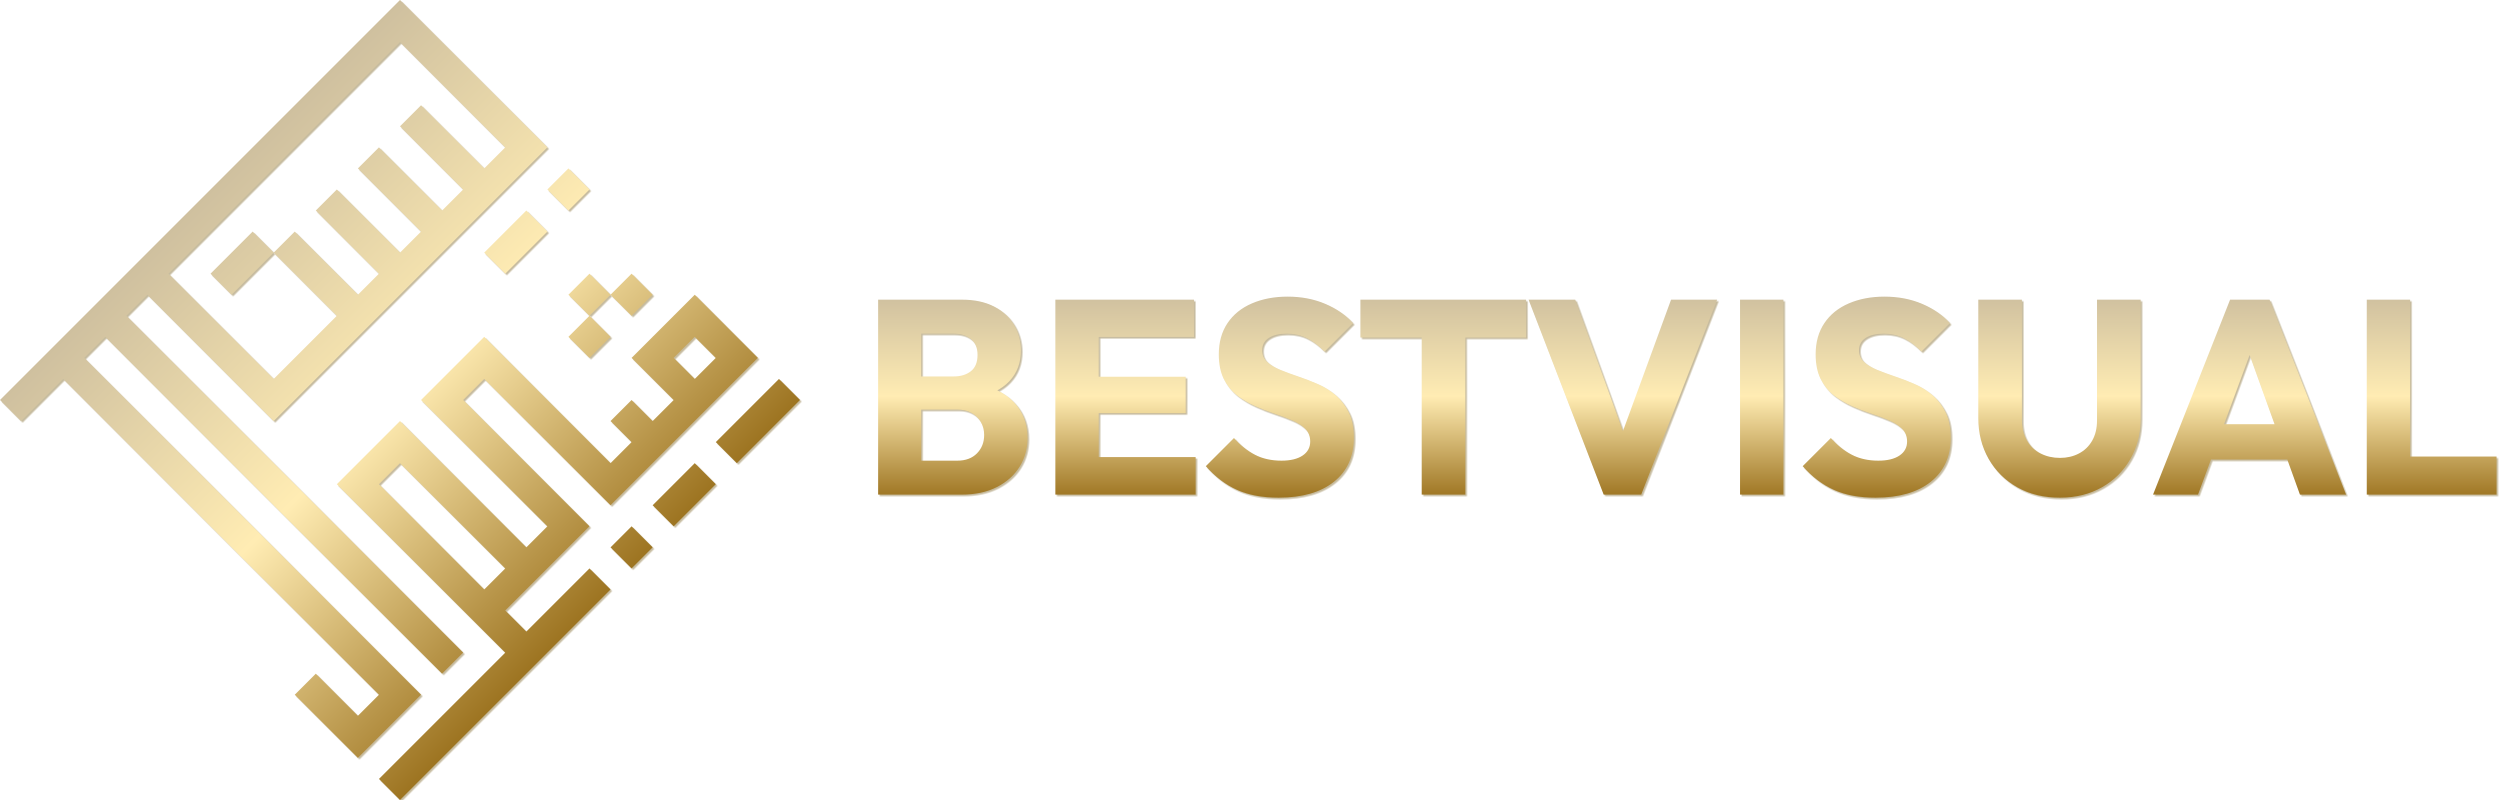
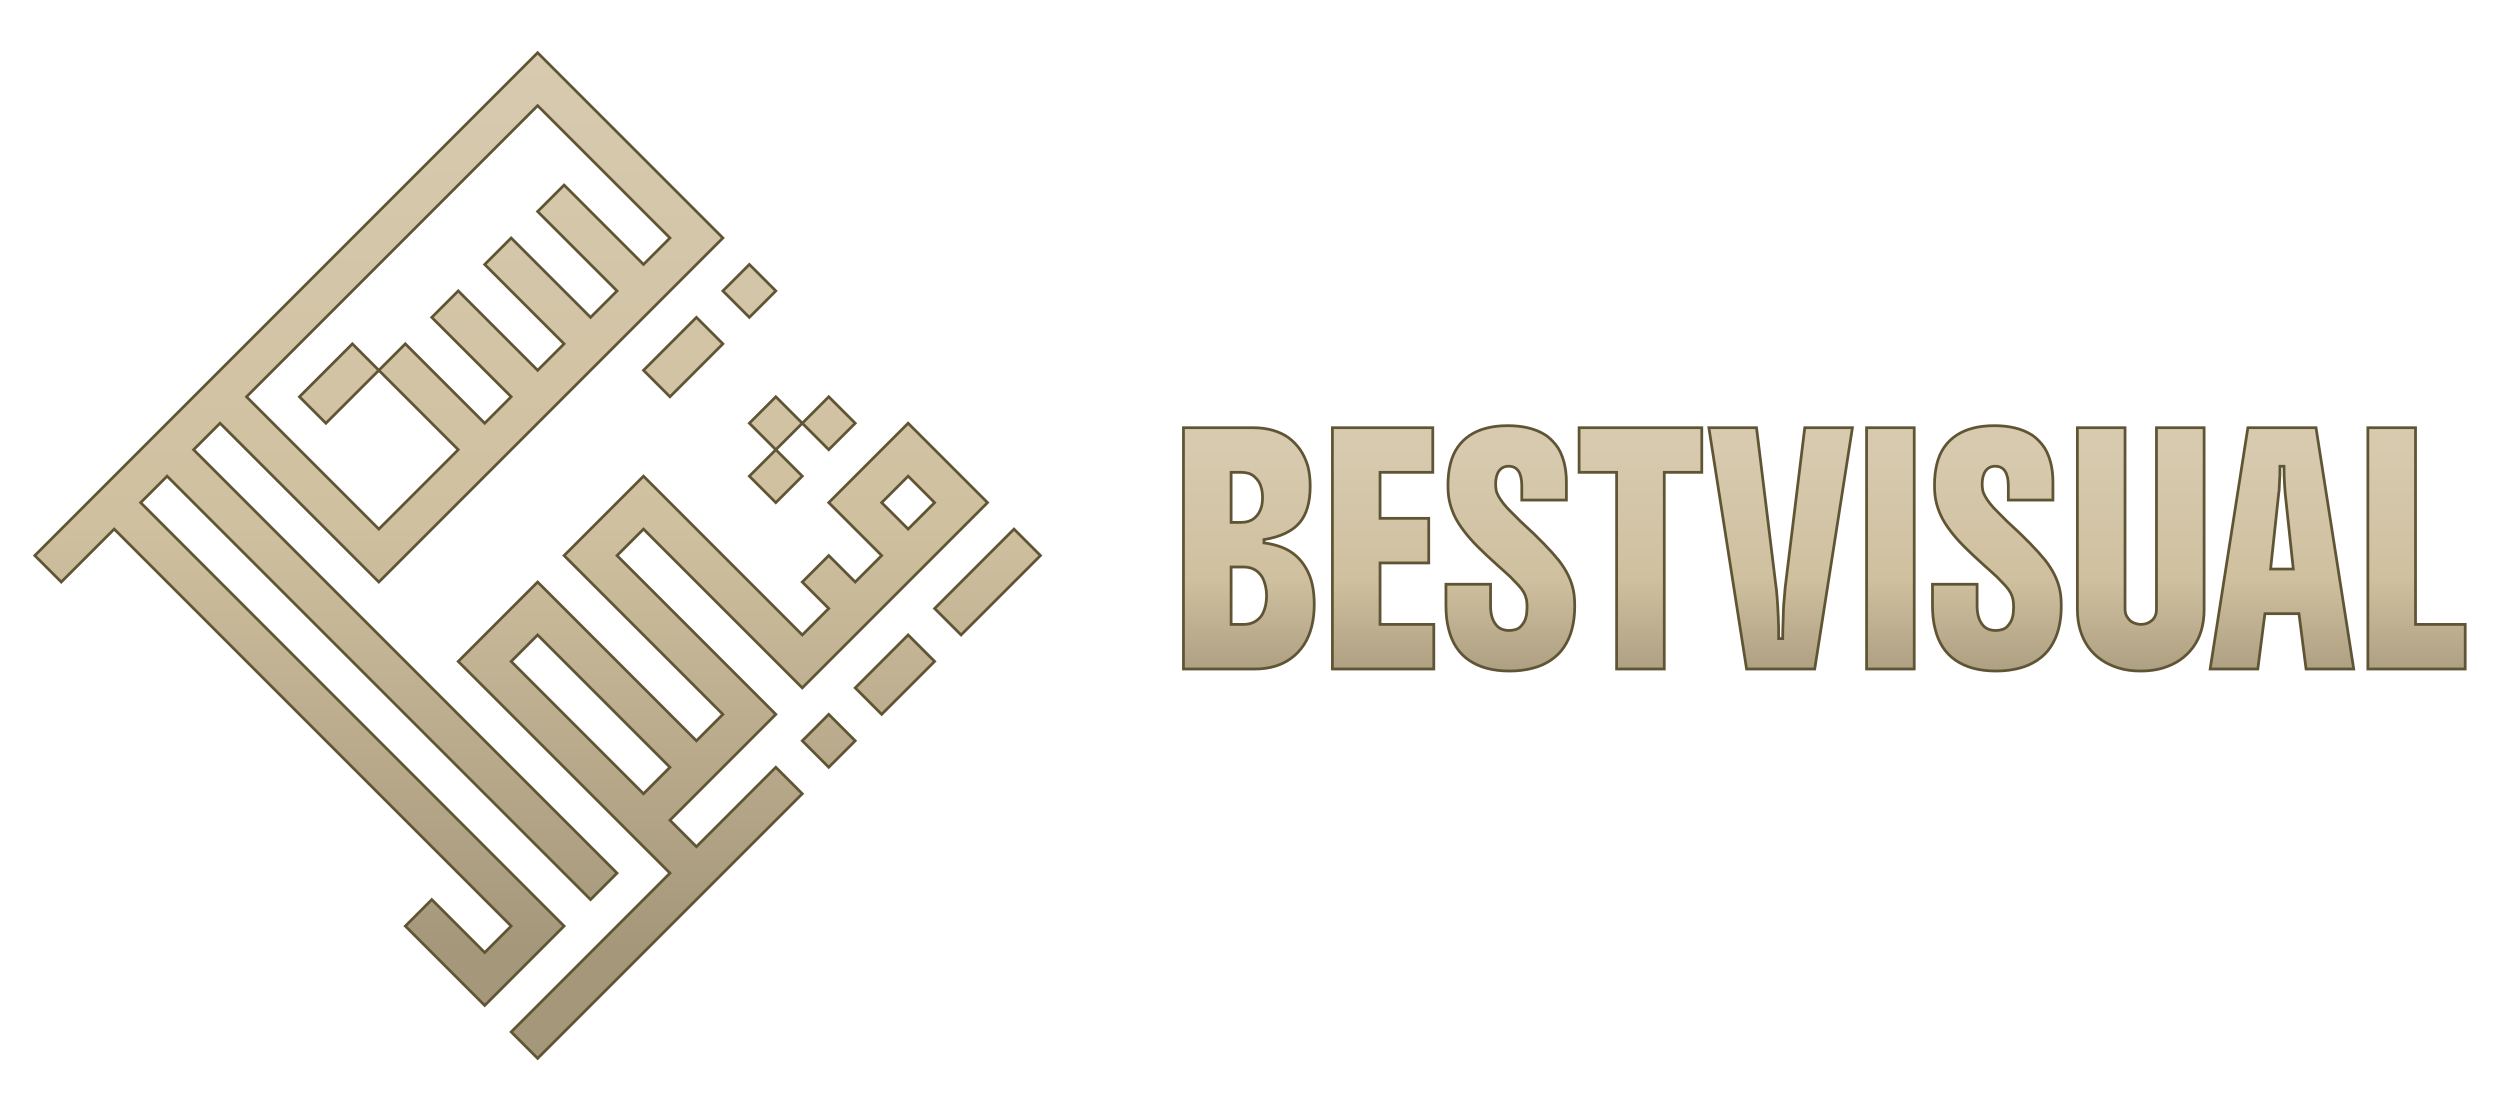
- <svg xmlns="http://www.w3.org/2000/svg" xmlns:ns1="https://boxy-svg.com" viewBox="0 0 1600 512" width="1600px" height="512px">
+ <svg xmlns="http://www.w3.org/2000/svg" viewBox="75 40 900 400" width="900px" height="400px">
  <defs>
+     <linearGradient id="gradient-0-1" href="#gradient-0" gradientUnits="userSpaceOnUse" x1="256" y1="40" x2="256" y2="402.038" />
    <linearGradient id="gradient-0">
-       <stop offset="0" style="stop-color: rgb(207, 192, 159);" />
-       <stop offset="0.495" style="stop-color: rgb(255, 236, 179);" />
-       <stop offset="1" style="stop-color: rgb(157, 116, 33);" />
+       <stop offset="0" style="stop-color: rgb(215, 202, 175);" />
+       <stop offset="0.47" style="stop-color: rgb(207, 192, 159);" />
+       <stop offset="0.891" style="stop-color: rgb(165, 151, 122);" />
    </linearGradient>
-     <linearGradient id="gradient-0-0" href="#gradient-0" gradientUnits="userSpaceOnUse" x1="256" y1="446.673" x2="256" y2="490.353" gradientTransform="matrix(2.945439, 0, 0, 2.945439, 325.8598, -1125.805)" />
-     <filter id="drop-shadow-filter-0" ns1:preset="drop-shadow 1 1 1 0 0.5 #c6bb9f" color-interpolation-filters="sRGB" x="-50%" y="-50%" width="200%" height="200%">
-       <feGaussianBlur in="SourceAlpha" stdDeviation="0" />
-       <feOffset dx="1" dy="1" />
-       <feComponentTransfer result="offsetblur">
-         <feFuncA id="spread-ctrl" type="linear" slope="1" />
-       </feComponentTransfer>
-       <feFlood flood-color="#c6bb9f" />
-       <feComposite in2="offsetblur" operator="in" />
-       <feMerge>
-         <feMergeNode />
-         <feMergeNode in="SourceGraphic" />
-       </feMerge>
-     </filter>
-     <linearGradient id="gradient-0-1" href="#gradient-0" gradientUnits="userSpaceOnUse" x1="269.406" y1="52.575" x2="269.406" y2="452.575" gradientTransform="matrix(0.64, -0.64, 0.64, 0.64, -78.06774, 266.7722)" />
-     <filter id="drop-shadow-filter-1" ns1:preset="drop-shadow 1 1 1 0 0.5 #c6bb9f" color-interpolation-filters="sRGB" x="-50%" y="-50%" width="200%" height="200%">
-       <feGaussianBlur in="SourceAlpha" stdDeviation="0" />
-       <feOffset dx="1" dy="1" />
-       <feComponentTransfer result="offsetblur">
-         <feFuncA id="spread-ctrl" type="linear" slope="1" />
-       </feComponentTransfer>
-       <feFlood flood-color="#c6bb9f" />
-       <feComposite in2="offsetblur" operator="in" />
-       <feMerge>
-         <feMergeNode />
-         <feMergeNode in="SourceGraphic" />
-       </feMerge>
-     </filter>
+     <linearGradient id="gradient-0-0" href="#gradient-0" gradientUnits="userSpaceOnUse" x1="680.252" y1="170.764" x2="680.252" y2="271.237" gradientTransform="matrix(1, 0, 0, 1, 0, 11.23383)" />
  </defs>
-   <path d="M 583.384 316.556 L 583.384 294.819 L 612.721 294.819 C 618.022 294.819 622.205 293.258 625.268 290.136 C 628.331 287.013 629.863 283.096 629.863 278.383 C 629.863 275.32 629.156 272.551 627.743 270.077 C 626.328 267.602 624.355 265.659 621.822 264.245 C 619.289 262.831 616.255 262.125 612.721 262.125 L 583.384 262.125 L 583.384 240.917 L 610.423 240.917 C 614.901 240.917 618.552 239.798 621.38 237.559 C 624.208 235.321 625.621 231.845 625.621 227.132 C 625.621 222.656 624.208 219.269 621.38 216.97 C 618.552 214.673 614.901 213.524 610.423 213.524 L 583.384 213.524 L 583.384 191.787 L 615.725 191.787 C 623.737 191.787 630.57 193.26 636.225 196.205 C 641.88 199.151 646.151 203.098 649.038 208.046 C 651.924 212.994 653.368 218.414 653.368 224.305 C 653.368 232.199 650.894 238.767 645.945 244.01 C 640.996 249.253 633.692 252.876 624.031 254.879 L 624.738 245.512 C 635.342 247.515 643.471 251.58 649.126 257.706 C 654.781 263.832 657.609 271.372 657.609 280.327 C 657.609 287.16 655.93 293.287 652.572 298.706 C 649.215 304.126 644.384 308.457 638.08 311.696 C 631.777 314.936 624.208 316.556 615.371 316.556 L 583.384 316.556 Z M 562 316.556 L 562 191.787 L 589.57 191.787 L 589.57 316.556 L 562 316.556 Z M 675.429 316.556 L 675.429 191.787 L 703.175 191.787 L 703.175 316.556 L 675.429 316.556 Z M 696.636 316.556 L 696.636 292.522 L 765.206 292.522 L 765.206 316.556 L 696.636 316.556 Z M 696.636 264.422 L 696.636 241.094 L 758.844 241.094 L 758.844 264.422 L 696.636 264.422 Z M 696.636 215.646 L 696.636 191.787 L 764.146 191.787 L 764.146 215.646 L 696.636 215.646 Z M 818.38 318.5 C 808.012 318.5 799.146 316.85 791.783 313.551 C 784.419 310.253 777.733 305.187 771.724 298.353 L 789.75 280.327 C 793.756 284.922 798.204 288.486 803.094 291.019 C 807.982 293.552 813.667 294.819 820.147 294.819 C 825.92 294.819 830.426 293.729 833.666 291.549 C 836.907 289.37 838.527 286.394 838.527 282.624 C 838.527 279.326 837.496 276.616 835.434 274.495 C 833.372 272.374 830.574 270.548 827.039 269.017 C 823.505 267.485 819.676 266.042 815.553 264.686 C 811.428 263.332 807.275 261.712 803.094 259.827 C 798.911 257.942 795.082 255.644 791.606 252.934 C 788.13 250.224 785.332 246.749 783.211 242.508 C 781.091 238.267 780.03 233.024 780.03 226.779 C 780.03 219.003 781.886 212.347 785.597 206.809 C 789.309 201.272 794.522 197.059 801.238 194.173 C 807.953 191.286 815.553 189.843 824.035 189.843 C 832.872 189.843 840.883 191.375 848.07 194.438 C 855.257 197.501 861.206 201.625 865.919 206.809 L 847.717 225.012 C 843.947 221.124 840.147 218.237 836.318 216.353 C 832.489 214.467 828.218 213.524 823.505 213.524 C 818.674 213.524 814.846 214.437 812.018 216.264 C 809.19 218.09 807.777 220.712 807.777 224.128 C 807.777 227.192 808.837 229.695 810.957 231.639 C 813.078 233.583 815.876 235.262 819.352 236.675 C 822.827 238.09 826.656 239.504 830.839 240.917 C 835.022 242.331 839.204 243.951 843.387 245.777 C 847.57 247.603 851.369 249.989 854.786 252.934 C 858.202 255.88 861 259.532 863.18 263.892 C 865.359 268.251 866.449 273.729 866.449 280.327 C 866.449 292.226 862.208 301.564 853.726 308.338 C 845.243 315.113 833.461 318.5 818.38 318.5 Z M 909.889 316.556 L 909.889 193.378 L 937.812 193.378 L 937.812 316.556 L 909.889 316.556 Z M 870.656 215.999 L 870.656 191.787 L 976.692 191.787 L 976.692 215.999 L 870.656 215.999 Z M 1026.36 316.556 L 978.285 191.787 L 1008.15 191.787 L 1044.73 292.698 L 1032.54 292.698 L 1069.48 191.787 L 1098.98 191.787 L 1050.39 316.556 L 1026.36 316.556 Z M 1113.62 316.556 L 1113.62 191.787 L 1141.38 191.787 L 1141.38 316.556 L 1113.62 316.556 Z M 1200.36 318.5 C 1190.01 318.5 1181.13 316.85 1173.78 313.551 C 1166.41 310.253 1159.72 305.187 1153.72 298.353 L 1171.75 280.327 C 1175.75 284.922 1180.2 288.486 1185.09 291.019 C 1189.98 293.552 1195.66 294.819 1202.13 294.819 C 1207.92 294.819 1212.42 293.729 1215.66 291.549 C 1218.89 289.37 1220.53 286.394 1220.53 282.624 C 1220.53 279.326 1219.49 276.616 1217.43 274.495 C 1215.37 272.374 1212.57 270.548 1209.04 269.017 C 1205.49 267.485 1201.66 266.042 1197.53 264.686 C 1193.42 263.332 1189.26 261.712 1185.09 259.827 C 1180.91 257.942 1177.08 255.644 1173.59 252.934 C 1170.12 250.224 1167.33 246.749 1165.2 242.508 C 1163.07 238.267 1162.01 233.024 1162.01 226.779 C 1162.01 219.003 1163.87 212.347 1167.59 206.809 C 1171.3 201.272 1176.52 197.059 1183.24 194.173 C 1189.95 191.286 1197.53 189.843 1206.02 189.843 C 1214.87 189.843 1222.88 191.375 1230.07 194.438 C 1237.25 197.501 1243.2 201.625 1247.92 206.809 L 1229.7 225.012 C 1225.94 221.124 1222.14 218.237 1218.31 216.353 C 1214.47 214.467 1210.2 213.524 1205.49 213.524 C 1200.66 213.524 1196.84 214.437 1194.01 216.264 C 1191.18 218.09 1189.76 220.712 1189.76 224.128 C 1189.76 227.192 1190.82 229.695 1192.94 231.639 C 1195.07 233.583 1197.87 235.262 1201.34 236.675 C 1204.82 238.09 1208.64 239.504 1212.84 240.917 C 1217.02 242.331 1221.19 243.951 1225.38 245.777 C 1229.56 247.603 1233.35 249.989 1236.78 252.934 C 1240.2 255.88 1243 259.532 1245.17 263.892 C 1247.36 268.251 1248.44 273.729 1248.44 280.327 C 1248.44 292.226 1244.2 301.564 1235.72 308.338 C 1227.24 315.113 1215.45 318.5 1200.36 318.5 Z M 1318.42 318.5 C 1308.05 318.5 1298.94 316.291 1291.11 311.873 C 1283.26 307.455 1277.15 301.387 1272.72 293.67 C 1268.31 285.953 1266.1 277.205 1266.1 267.426 L 1266.1 191.787 L 1294.02 191.787 L 1294.02 268.84 C 1294.02 273.907 1295.08 278.265 1297.21 281.917 C 1299.33 285.57 1302.24 288.339 1305.95 290.224 C 1309.67 292.109 1313.81 293.052 1318.42 293.052 C 1322.88 293.052 1326.92 292.109 1330.51 290.224 C 1334.12 288.339 1336.95 285.6 1339 282.006 C 1341.06 278.413 1342.09 274.083 1342.09 269.017 L 1342.09 191.787 L 1370.02 191.787 L 1370.02 267.602 C 1370.02 277.381 1367.83 286.1 1363.47 293.759 C 1359.11 301.416 1353.05 307.455 1345.26 311.873 C 1337.49 316.291 1328.54 318.5 1318.42 318.5 Z M 1377.94 316.556 L 1427.26 191.787 L 1452.52 191.787 L 1501.47 316.556 L 1471.97 316.556 L 1434.68 213.171 L 1444.92 213.171 L 1406.75 316.556 L 1377.94 316.556 Z M 1406.21 294.112 L 1406.21 271.491 L 1474.09 271.491 L 1474.09 294.112 L 1406.21 294.112 Z M 1514.73 316.556 L 1514.73 191.787 L 1542.48 191.787 L 1542.48 316.556 L 1514.73 316.556 Z M 1536.11 316.556 L 1536.11 292.168 L 1597.79 292.168 L 1597.79 316.556 L 1536.11 316.556 Z" style="text-wrap-mode: nowrap; fill: url(&quot;#gradient-0-0&quot;); filter: url(&quot;#drop-shadow-filter-0&quot;);" />
-   <path d="M 0 256 L 13.473 269.474 L 40.424 242.524 L 242.529 444.629 L 229.051 458.107 L 202.103 431.159 L 188.631 444.631 L 229.052 485.052 L 269.474 444.63 L 53.896 229.051 L 67.368 215.58 L 282.946 431.158 L 296.425 417.68 L 80.846 202.101 L 94.318 188.629 L 175.16 269.471 L 350.315 94.316 L 256 0 L 0 256 Z M 175.159 242.526 L 107.79 175.157 L 256.001 26.946 L 323.37 94.315 L 309.898 107.786 L 269.477 67.366 L 256.005 80.837 L 296.426 121.259 L 282.947 134.738 L 242.527 94.316 L 229.054 107.788 L 269.476 148.209 L 256.003 161.681 L 215.583 121.26 L 202.11 134.732 L 242.532 175.153 L 229.053 188.631 L 188.633 148.211 L 175.16 161.682 L 215.581 202.104 L 175.159 242.526 Z M 242.527 498.527 L 256 512 L 390.739 377.262 L 377.265 363.788 L 336.843 404.21 L 323.369 390.736 L 377.263 336.842 L 296.42 256 L 309.899 242.521 L 390.741 323.363 L 485.051 229.053 L 444.631 188.631 L 404.215 229.048 L 431.163 255.995 L 417.684 269.474 L 404.211 256 L 390.739 269.473 L 404.212 282.946 L 390.74 296.418 L 309.898 215.575 L 269.476 255.998 L 350.318 336.84 L 336.846 350.312 L 256.003 269.47 L 215.581 309.893 L 323.371 417.682 L 242.527 498.527 Z M 323.368 363.79 L 309.896 377.262 L 242.527 309.893 L 255.999 296.421 L 323.368 363.79 Z M 444.634 242.524 L 431.161 229.05 L 444.634 215.578 L 458.107 229.051 L 444.634 242.524 Z M 175.16 161.682 L 161.687 148.209 L 134.737 175.159 L 148.21 188.633 L 175.16 161.682 Z M 404.216 336.837 L 390.738 350.316 L 404.211 363.789 L 417.69 350.311 L 404.216 336.837 Z M 458.105 309.894 L 444.632 296.421 L 417.688 323.366 L 431.161 336.839 L 458.105 309.894 Z M 377.263 121.264 L 363.789 107.789 L 350.316 121.262 L 363.791 134.736 L 377.263 121.264 Z M 350.319 148.208 L 336.845 134.733 L 309.895 161.684 L 323.369 175.158 L 350.319 148.208 Z M 390.74 188.629 L 377.265 175.155 L 363.794 188.626 L 377.268 202.101 L 390.74 188.629 Z M 390.74 188.629 L 404.214 202.102 L 417.685 188.631 L 404.212 175.157 L 390.74 188.629 Z M 390.741 215.574 L 377.268 202.101 L 363.789 215.58 L 377.263 229.053 L 390.741 215.574 Z M 512 256 L 498.527 242.527 L 458.11 282.943 L 471.584 296.417 L 512 256 Z" fill-rule="evenodd" style="stroke-width: 1; fill: url(&quot;#gradient-0-1&quot;); filter: url(&quot;#drop-shadow-filter-1&quot;); transform-origin: 256px 256px;" />
+   <g transform="matrix(1, 0, 0, 1, 12.54649, 18.981)">
+     <path d="M 74.981 221.019 L 84.507 230.546 L 103.563 211.491 L 246.473 354.401 L 236.945 363.93 L 217.89 344.874 L 208.363 354.401 L 236.945 382.983 L 265.527 354.401 L 113.089 201.964 L 122.616 192.437 L 275.054 344.874 L 284.582 335.346 L 132.145 182.909 L 141.671 173.382 L 198.836 230.547 L 322.691 106.691 L 256 40 L 74.981 221.019 Z M 198.836 211.491 L 151.199 163.854 L 256 59.053 L 303.637 106.69 L 294.109 116.219 L 265.527 87.637 L 256 97.164 L 284.582 125.746 L 275.055 135.272 L 246.473 106.69 L 236.945 116.219 L 265.527 144.801 L 256 154.328 L 227.418 125.746 L 217.89 135.273 L 246.472 163.855 L 236.945 173.383 L 208.363 144.801 L 198.836 154.328 L 227.418 182.909 L 198.836 211.491 Z M 246.473 392.512 L 256 402.038 L 351.273 306.765 L 341.747 297.238 L 313.165 325.82 L 303.636 316.292 L 341.745 278.183 L 284.581 221.019 L 294.109 211.491 L 351.273 268.655 L 417.964 201.964 L 389.382 173.382 L 360.8 201.964 L 379.855 221.019 L 370.329 230.546 L 360.802 221.019 L 351.273 230.547 L 360.8 240.074 L 351.273 249.601 L 294.11 192.437 L 265.528 221.019 L 322.691 278.183 L 313.164 287.711 L 256 230.547 L 227.418 259.129 L 303.637 335.348 L 246.473 392.512 Z M 303.636 297.238 L 294.11 306.765 L 246.472 259.128 L 255.999 249.601 L 303.636 297.238 Z M 389.382 211.492 L 379.855 201.965 L 389.384 192.437 L 398.911 201.964 L 389.382 211.492 Z M 198.836 154.328 L 189.309 144.801 L 170.254 163.856 L 179.781 173.383 L 198.836 154.328 Z M 360.801 278.184 L 351.273 287.711 L 360.8 297.238 L 370.328 287.711 L 360.801 278.184 Z M 398.911 259.128 L 389.384 249.601 L 370.329 268.656 L 379.855 278.183 L 398.911 259.128 Z M 341.746 125.746 L 332.218 116.218 L 322.691 125.745 L 332.219 135.272 L 341.746 125.746 Z M 322.691 144.801 L 313.163 135.273 L 294.11 154.327 L 303.637 163.854 L 322.691 144.801 Z M 351.273 173.383 L 341.745 163.855 L 332.218 173.382 L 341.746 182.909 L 351.273 173.383 Z M 351.273 173.383 L 360.8 182.91 L 370.329 173.382 L 360.801 163.854 L 351.273 173.383 Z M 351.273 192.437 L 341.746 182.909 L 332.219 192.436 L 341.747 201.964 L 351.273 192.437 Z M 437.019 221.019 L 427.493 211.492 L 398.911 240.074 L 408.437 249.601 L 437.019 221.019 Z" fill-rule="evenodd" style="stroke-width: 1; fill: url(&quot;#gradient-0-1&quot;); stroke: rgb(95, 85, 52); transform-origin: 256px 221.019px;" />
+     <path d="M 534.121 196.015 Q 534.121 204.848 530.179 209.337 Q 526.237 213.827 517.477 215.287 L 517.477 216.455 Q 520.908 216.893 523.791 217.988 Q 526.675 219.083 528.938 221.054 Q 531.128 222.952 532.661 225.653 Q 534.194 228.354 534.851 231.347 Q 535.581 234.632 535.581 238.647 Q 535.581 242.881 534.668 246.531 Q 533.756 250.181 531.931 253.028 Q 529.96 256.021 527.332 257.955 Q 524.704 259.89 521.565 260.839 Q 518.207 261.861 514.265 261.861 L 488.496 261.861 L 488.496 174.991 L 513.608 174.991 Q 517.331 174.991 520.579 175.903 Q 523.828 176.816 526.31 178.568 Q 528.719 180.393 530.434 182.802 Q 532.15 185.211 533.245 188.715 Q 533.683 190.394 533.902 192.219 Q 534.121 194.044 534.121 196.015 Z M 509.228 191.051 L 505.651 191.051 L 505.651 209.082 L 509.228 209.082 Q 512.221 209.082 514.119 207.476 Q 514.995 206.746 515.615 205.724 Q 516.236 204.702 516.674 203.169 Q 516.82 202.439 516.893 201.672 Q 516.966 200.906 516.966 200.103 Q 516.966 196.745 515.652 194.482 Q 514.995 193.46 514.046 192.62 Q 513.097 191.781 511.929 191.416 Q 510.542 191.051 509.228 191.051 Z M 505.651 245.801 L 510.104 245.801 Q 513.243 245.801 515.287 244.049 Q 516.382 243.173 517.039 241.895 Q 517.696 240.618 518.061 239.012 Q 518.426 237.26 518.426 235.435 Q 518.426 233.683 518.024 231.967 Q 517.623 230.252 516.966 229.011 Q 515.433 226.383 512.951 225.58 Q 511.637 225.142 510.104 225.142 L 505.651 225.142 Z M 578.62 261.861 L 542.12 261.861 L 542.12 174.991 L 578.255 174.991 L 578.255 191.051 L 559.275 191.051 L 559.275 207.622 L 576.795 207.622 L 576.795 223.682 L 559.275 223.682 L 559.275 245.801 L 578.62 245.801 Z M 610.295 201.052 L 610.295 195.942 Q 610.295 188.861 605.55 188.861 Q 603.36 188.861 602.119 190.54 Q 600.878 192.219 600.878 195.358 Q 600.878 196.307 601.061 197.402 Q 601.243 198.497 601.973 199.738 Q 602.557 200.833 603.725 202.329 Q 604.893 203.826 606.645 205.505 Q 607.521 206.454 608.616 207.476 Q 609.638 208.571 610.952 209.739 Q 614.894 213.316 618.216 216.747 Q 621.537 220.178 623.654 222.806 Q 625.771 225.58 627.012 228.135 Q 628.253 230.69 628.837 233.391 Q 629.129 234.778 629.239 236.238 Q 629.348 237.698 629.348 239.304 Q 629.348 243.684 628.399 247.37 Q 627.45 251.057 625.479 253.977 Q 623.654 256.751 620.698 258.722 Q 617.741 260.693 614.237 261.569 Q 610.368 262.591 605.915 262.591 Q 596.936 262.591 591.315 258.722 Q 585.767 254.926 583.942 247.407 Q 582.993 243.757 582.993 239.012 L 582.993 231.347 L 599.053 231.347 L 599.053 239.085 Q 599.053 243.319 600.805 245.655 Q 602.411 247.991 605.769 247.991 Q 606.937 247.991 608.032 247.662 Q 609.127 247.334 609.857 246.604 Q 610.514 245.947 611.098 244.961 Q 611.682 243.976 611.974 242.516 Q 612.047 241.859 612.12 241.092 Q 612.193 240.326 612.193 239.523 Q 612.193 237.99 611.974 236.858 Q 611.755 235.727 611.098 234.413 Q 610.368 233.099 609.091 231.712 Q 607.813 230.325 606.134 228.646 Q 605.185 227.77 604.054 226.748 Q 602.922 225.726 601.608 224.558 Q 597.52 220.908 594.491 217.878 Q 591.461 214.849 589.344 212.002 Q 587.227 209.228 586.023 206.636 Q 584.818 204.045 584.234 201.344 Q 583.942 200.03 583.833 198.57 Q 583.723 197.11 583.723 195.577 Q 583.723 191.562 584.563 188.094 Q 585.402 184.627 587.227 181.999 Q 590.804 176.889 597.593 175.137 Q 600.951 174.261 605.258 174.261 Q 613.434 174.261 618.69 177.546 Q 620.442 178.641 622.413 180.977 Q 624.384 183.313 625.479 187.328 Q 626.355 190.613 626.355 194.628 L 626.355 201.052 Z M 644.433 261.861 L 644.433 191.051 L 630.928 191.051 L 630.928 174.991 L 675.093 174.991 L 675.093 191.051 L 661.588 191.051 L 661.588 261.861 Z M 694.798 174.991 L 701.66 230.982 Q 701.806 231.785 701.952 233.172 Q 702.098 234.559 702.208 236.055 Q 702.317 237.552 702.39 238.647 Q 702.536 240.691 702.609 242.808 Q 702.682 244.925 702.755 246.969 Q 702.755 247.991 702.755 248.94 L 702.755 250.911 L 704.215 250.911 Q 704.215 249.232 704.252 248.064 Q 704.288 246.896 704.325 245.728 Q 704.361 244.56 704.434 242.808 Q 704.434 240.91 704.58 238.72 Q 704.726 236.53 704.945 234.632 Q 705.018 233.683 705.091 232.734 Q 705.164 231.858 705.31 230.982 L 712.172 174.991 L 729.327 174.991 L 715.749 261.861 L 691.221 261.861 L 677.643 174.991 Z M 734.42 261.861 L 734.42 174.991 L 751.575 174.991 L 751.575 261.861 Z M 785.45 201.052 L 785.45 195.942 Q 785.45 188.861 780.705 188.861 Q 778.515 188.861 777.274 190.54 Q 776.033 192.219 776.033 195.358 Q 776.033 196.307 776.215 197.402 Q 776.398 198.497 777.128 199.738 Q 777.712 200.833 778.88 202.329 Q 780.048 203.826 781.8 205.505 Q 782.676 206.454 783.771 207.476 Q 784.793 208.571 786.107 209.739 Q 790.049 213.316 793.37 216.747 Q 796.692 220.178 798.809 222.806 Q 800.926 225.58 802.167 228.135 Q 803.408 230.69 803.992 233.391 Q 804.284 234.778 804.393 236.238 Q 804.503 237.698 804.503 239.304 Q 804.503 243.684 803.554 247.37 Q 802.605 251.057 800.634 253.977 Q 798.809 256.751 795.852 258.722 Q 792.896 260.693 789.392 261.569 Q 785.523 262.591 781.07 262.591 Q 772.091 262.591 766.47 258.722 Q 760.922 254.926 759.097 247.407 Q 758.148 243.757 758.148 239.012 L 758.148 231.347 L 774.208 231.347 L 774.208 239.085 Q 774.208 243.319 775.96 245.655 Q 777.566 247.991 780.924 247.991 Q 782.092 247.991 783.187 247.662 Q 784.282 247.334 785.012 246.604 Q 785.669 245.947 786.253 244.961 Q 786.837 243.976 787.129 242.516 Q 787.202 241.859 787.275 241.092 Q 787.348 240.326 787.348 239.523 Q 787.348 237.99 787.129 236.858 Q 786.91 235.727 786.253 234.413 Q 785.523 233.099 784.245 231.712 Q 782.968 230.325 781.289 228.646 Q 780.34 227.77 779.208 226.748 Q 778.077 225.726 776.763 224.558 Q 772.675 220.908 769.645 217.878 Q 766.616 214.849 764.499 212.002 Q 762.382 209.228 761.177 206.636 Q 759.973 204.045 759.389 201.344 Q 759.097 200.03 758.987 198.57 Q 758.878 197.11 758.878 195.577 Q 758.878 191.562 759.717 188.094 Q 760.557 184.627 762.382 181.999 Q 765.959 176.889 772.748 175.137 Q 776.106 174.261 780.413 174.261 Q 788.589 174.261 793.845 177.546 Q 795.597 178.641 797.568 180.977 Q 799.539 183.313 800.634 187.328 Q 801.51 190.613 801.51 194.628 L 801.51 201.052 Z M 810.308 240.399 L 810.308 174.991 L 827.463 174.991 L 827.463 240.399 Q 827.463 242.297 828.631 243.684 Q 829.069 244.341 829.763 244.815 Q 830.456 245.29 831.405 245.509 Q 832.281 245.801 833.157 245.801 Q 835.493 245.801 837.136 244.377 Q 838.778 242.954 838.778 240.399 L 838.778 174.991 L 855.933 174.991 L 855.933 240.399 Q 855.933 248.575 851.991 253.977 Q 849.947 256.751 847.246 258.612 Q 844.545 260.474 840.895 261.569 Q 837.391 262.591 833.157 262.591 Q 828.704 262.591 825.237 261.532 Q 821.769 260.474 819.068 258.649 Q 813.374 254.78 811.33 247.845 Q 810.308 244.414 810.308 240.399 Z M 858.108 261.861 L 871.686 174.991 L 896.214 174.991 L 909.792 261.861 L 892.637 261.861 L 890.082 241.932 L 877.818 241.932 L 875.263 261.861 Z M 879.862 225.872 L 888.038 225.872 L 885.118 198.643 Q 884.972 196.964 884.899 195.613 Q 884.826 194.263 884.753 192.693 Q 884.68 191.124 884.68 188.861 L 883.22 188.861 L 883.22 190.978 Q 883.22 191.489 883.22 192 Q 883.147 192.584 883.147 193.095 Q 883.147 193.825 883.074 194.591 Q 883.001 195.358 883.001 196.088 Q 883.001 197.548 882.782 198.643 Z M 914.886 261.861 L 914.886 174.991 L 932.041 174.991 L 932.041 245.801 L 949.926 245.801 L 949.926 261.861 Z" style="fill: url(&quot;#gradient-0-0&quot;); text-wrap-mode: nowrap; stroke: rgb(95, 85, 52);" />
+   </g>
</svg>
